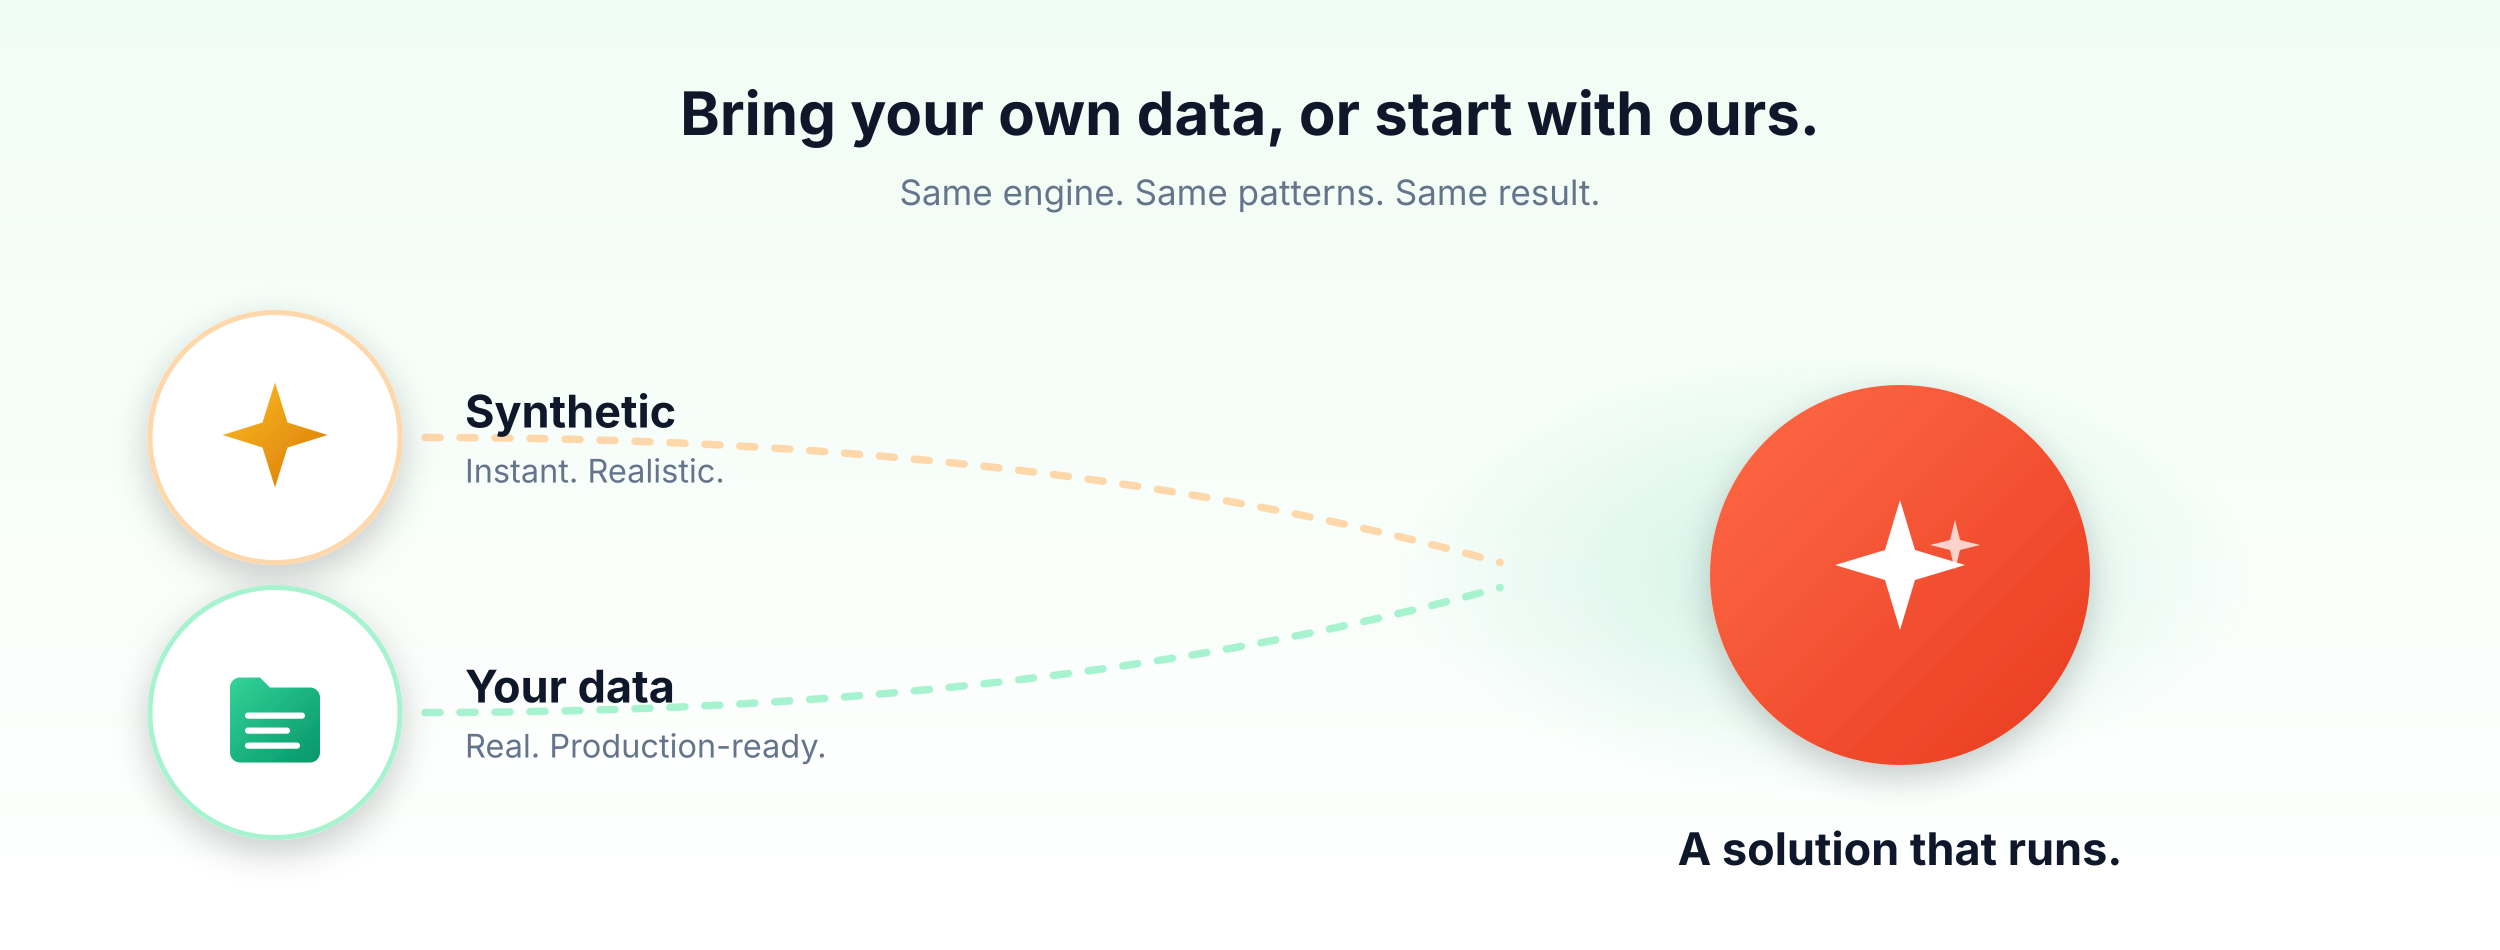
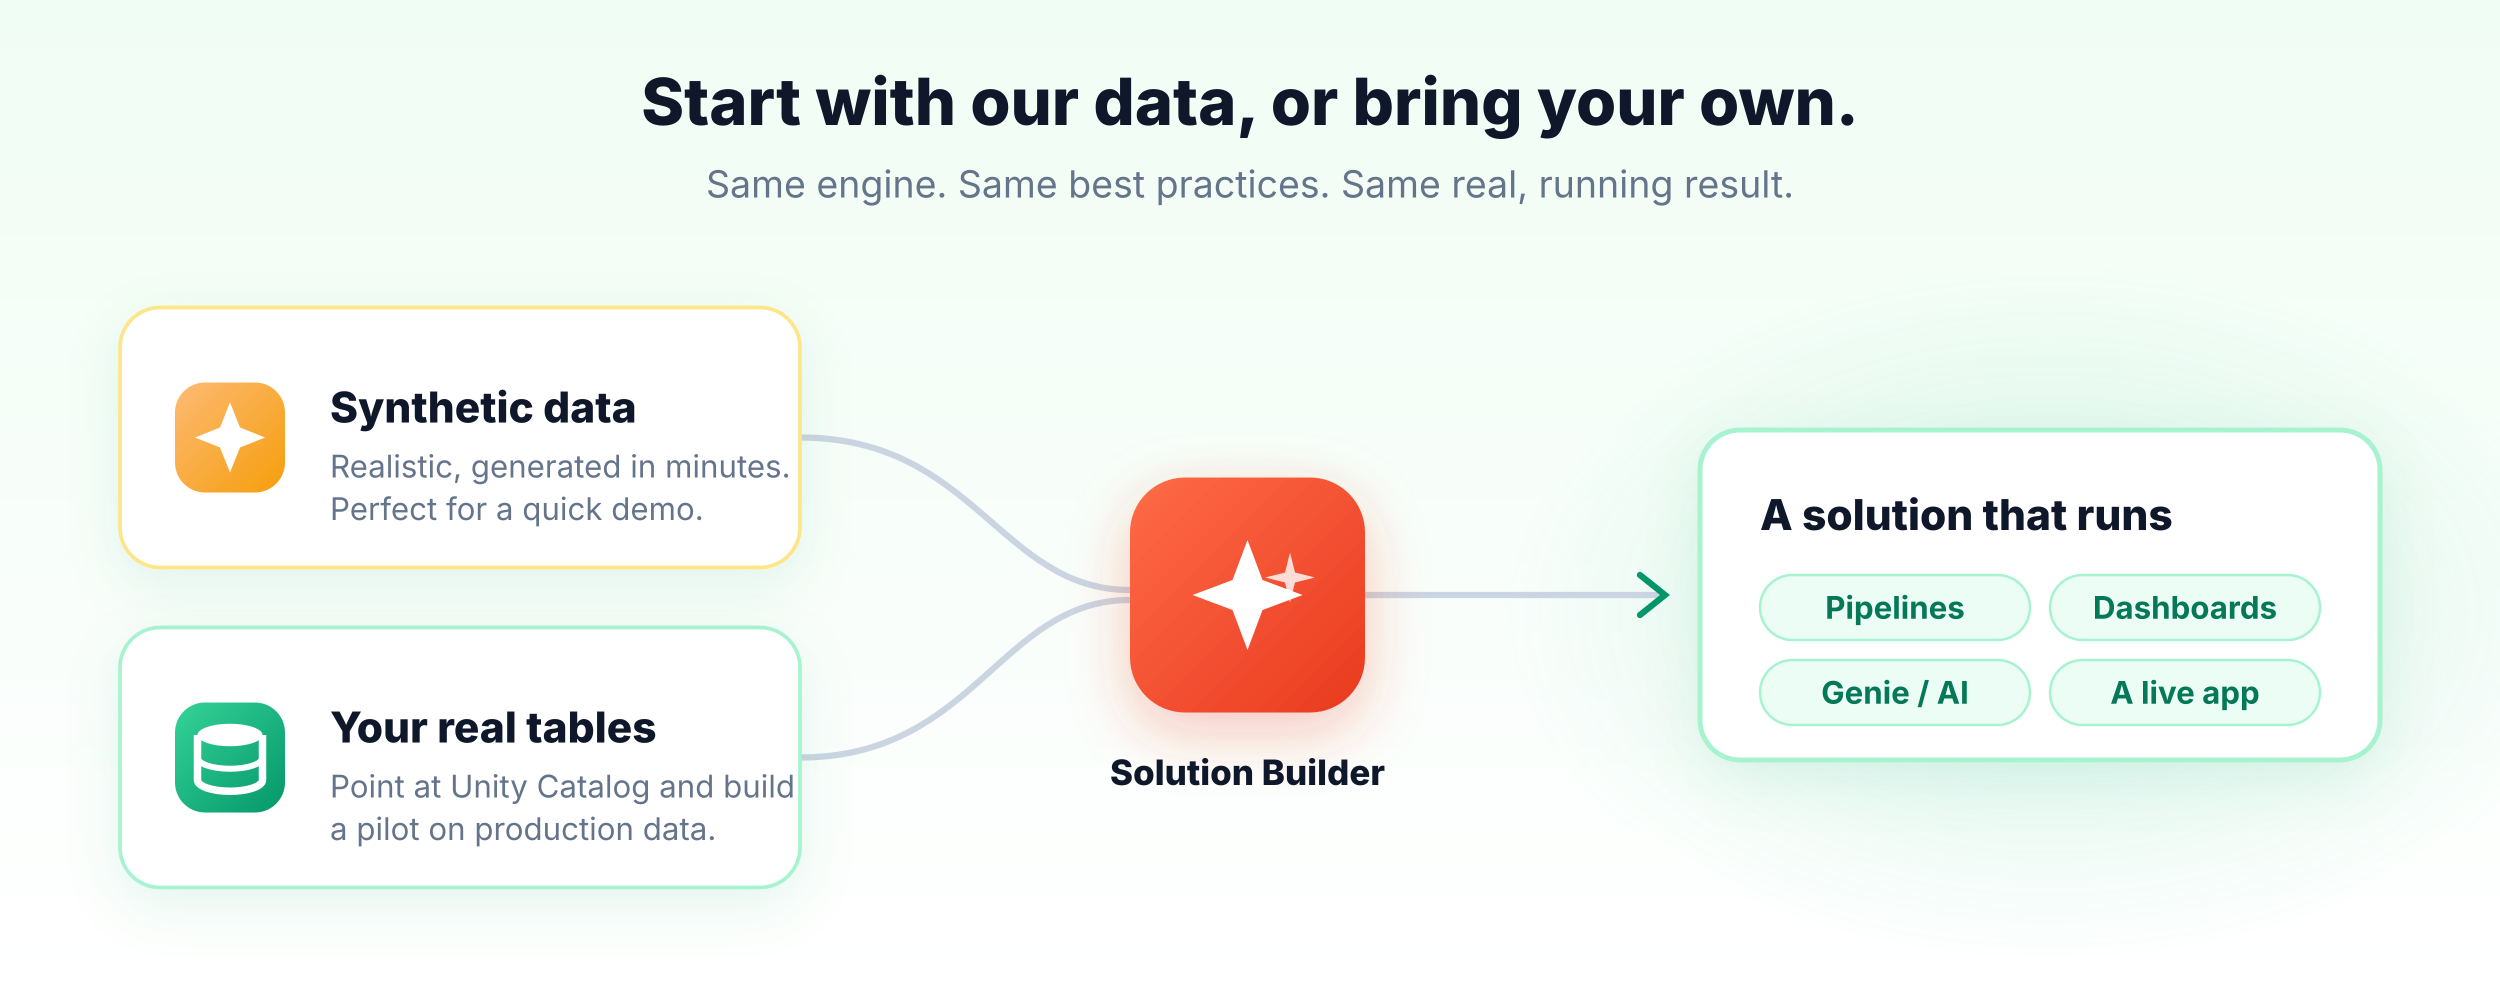
- <svg xmlns="http://www.w3.org/2000/svg" viewBox="0 0 1000 380" font-family="-apple-system, BlinkMacSystemFont, 'Segoe UI', Inter, sans-serif">
+ <svg xmlns="http://www.w3.org/2000/svg" viewBox="0 0 1000 400" font-family="-apple-system, BlinkMacSystemFont, 'Segoe UI', Inter, sans-serif">
  <defs>
-     <linearGradient id="dBg" x1="0" y1="0" x2="0" y2="1">
+     <linearGradient id="cBg" x1="0" y1="0" x2="0" y2="1">
      <stop offset="0%" stop-color="#F0FDF4" />
      <stop offset="100%" stop-color="#FFFFFF" />
    </linearGradient>
-     <linearGradient id="dGreen" x1="0" y1="0" x2="1" y2="1">
+     <linearGradient id="cGreen" x1="0" y1="0" x2="1" y2="1">
      <stop offset="0%" stop-color="#34D399" />
      <stop offset="100%" stop-color="#059669" />
    </linearGradient>
-     <linearGradient id="dAmber" x1="0" y1="0" x2="1" y2="1">
-       <stop offset="0%" stop-color="#FBBF24" />
-       <stop offset="100%" stop-color="#D97706" />
+     <linearGradient id="cAmber" x1="0" y1="0" x2="1" y2="1">
+       <stop offset="0%" stop-color="#FDBA74" />
+       <stop offset="100%" stop-color="#F59E0B" />
    </linearGradient>
-     <linearGradient id="dBrick" x1="0" y1="0" x2="1" y2="1">
+     <linearGradient id="cBrick" x1="0" y1="0" x2="1" y2="1">
      <stop offset="0%" stop-color="#FF6B47" />
      <stop offset="100%" stop-color="#E83A1F" />
    </linearGradient>
-     <radialGradient id="dGlow" cx="0.5" cy="0.5" r="0.5">
-       <stop offset="0%" stop-color="#10B981" stop-opacity="0.18" />
+     <radialGradient id="cGlow" cx="0.5" cy="0.5" r="0.5">
+       <stop offset="0%" stop-color="#10B981" stop-opacity="0.16" />
      <stop offset="100%" stop-color="#10B981" stop-opacity="0" />
    </radialGradient>
-     <filter id="dShadow" x="-30%" y="-30%" width="160%" height="160%">
-       <feGaussianBlur in="SourceAlpha" stdDeviation="7" />
-       <feOffset dx="0" dy="5" />
-       <feComponentTransfer>
-         <feFuncA type="linear" slope="0.2" />
-       </feComponentTransfer>
-       <feMerge>
-         <feMergeNode />
-         <feMergeNode in="SourceGraphic" />
-       </feMerge>
+     <filter id="cCard" x="-20%" y="-20%" width="140%" height="150%">
+       <feDropShadow dx="0" dy="7" stdDeviation="11" flood-color="#059669" flood-opacity="0.10" />
+     </filter>
+     <filter id="cBrickSh" x="-40%" y="-40%" width="180%" height="180%">
+       <feDropShadow dx="0" dy="8" stdDeviation="12" flood-color="#E83A1F" flood-opacity="0.28" />
    </filter>
  </defs>
-   <rect width="1000" height="380" fill="url(#dBg)" />
-   <text x="500" y="54" text-anchor="middle" font-size="24" font-weight="700" fill="#0F172A">Bring your own data, or start with ours.</text>
-   <text x="500" y="82" text-anchor="middle" font-size="14" fill="#64748B">Same engine. Same patterns. Same result.</text>
-   <ellipse cx="730" cy="230" rx="170" ry="90" fill="url(#dGlow)" />
-   <path d="M 170 175 Q 420 175 600 225" stroke="#FED7AA" stroke-width="3" stroke-dasharray="6 8" fill="none" stroke-linecap="round" />
-   <path d="M 170 285 Q 420 285 600 235" stroke="#A7F3D0" stroke-width="3" stroke-dasharray="6 8" fill="none" stroke-linecap="round" />
-   <g transform="translate(110, 175)">
-     <g filter="url(#dShadow)">
-       <circle r="50" fill="#FFFFFF" stroke="#FED7AA" stroke-width="2" />
-       <g transform="translate(0, 0)" fill="url(#dAmber)">
-         <path d="M 0 -22 L 5 -6 L 21 -1 L 5 4 L 0 20 L -5 4 L -21 -1 L -5 -6 Z" />
+   <rect width="1000" height="400" fill="url(#cBg)" />
+   <ellipse cx="820" cy="245" rx="220" ry="140" fill="url(#cGlow)" />
+   <text x="500" y="50" text-anchor="middle" font-size="26" font-weight="800" fill="#0F172A">Start with our data, or bring your own.</text>
+   <text x="500" y="79" text-anchor="middle" font-size="15" fill="#64748B">Same engine. Same best practices. Same real, running result.</text>
+   <g stroke="#CBD5E1" stroke-width="2.5" fill="none" stroke-linecap="round">
+     <path d="M 320 175 C 390 175 400 236 452 236" />
+     <path d="M 320 303 C 390 303 400 240 452 240" />
+     <path d="M 546 238 h 118" />
+     <path d="M 656 230 l 10 8 l -10 8" stroke="#059669" />
+   </g>
+   <g transform="translate(48, 123)">
+     <rect width="272" height="104" rx="16" fill="#FFFFFF" stroke="#FDE68A" stroke-width="1.5" filter="url(#cCard)" />
+     <rect x="22" y="30" width="44" height="44" rx="12" fill="url(#cAmber)" />
+     <g transform="translate(44, 52)" fill="#FFFFFF">
+       <path d="M 0 -14 L 4 -4 L 14 0 L 4 4 L 0 14 L -4 4 L -14 0 L -4 -4 Z" />
+     </g>
+     <text x="84" y="46" font-size="17" font-weight="800" fill="#0F172A">Synthetic data</text>
+     <text x="84" y="68" font-size="12.5" fill="#64748B">Realistic, generated in minutes.</text>
+     <text x="84" y="85" font-size="12.5" fill="#64748B">Perfect for a quick demo.</text>
+   </g>
+   <g transform="translate(48, 251)">
+     <rect width="272" height="104" rx="16" fill="#FFFFFF" stroke="#A7F3D0" stroke-width="1.5" filter="url(#cCard)" />
+     <rect x="22" y="30" width="44" height="44" rx="12" fill="url(#cGreen)" />
+     <g transform="translate(44, 52)" fill="#FFFFFF">
+       <ellipse cx="0" cy="-9" rx="13" ry="4.5" />
+       <path d="M -13 -9 v 18 c 0 2.5 5.8 4.5 13 4.5 s 13 -2 13 -4.5 v -18" fill="none" stroke="#FFFFFF" stroke-width="3" />
+       <path d="M -13 0 c 0 2.5 5.8 4.5 13 4.5 s 13 -2 13 -4.5" fill="none" stroke="#FFFFFF" stroke-width="2.4" />
+     </g>
+     <text x="84" y="46" font-size="17" font-weight="800" fill="#0F172A">Your real tables</text>
+     <text x="84" y="68" font-size="12.5" fill="#64748B">Point at Unity Catalog and build</text>
+     <text x="84" y="85" font-size="12.5" fill="#64748B">a pilot on production data.</text>
+   </g>
+   <g transform="translate(499, 238)">
+     <rect x="-47" y="-47" width="94" height="94" rx="22" fill="url(#cBrick)" filter="url(#cBrickSh)" />
+     <g fill="#FFFFFF">
+       <path d="M 0 -22 L 6 -6 L 22 0 L 6 6 L 0 22 L -6 6 L -22 0 L -6 -6 Z" />
+       <path d="M 17 -17 L 19 -9 L 27 -7 L 19 -5 L 17 3 L 15 -5 L 7 -7 L 15 -9 Z" opacity="0.8" />
+     </g>
+     <text x="0" y="76" text-anchor="middle" font-size="14" font-weight="800" fill="#0F172A">Solution Builder</text>
+   </g>
+   <g transform="translate(680, 172)">
+     <rect width="272" height="132" rx="16" fill="#FFFFFF" stroke="#A7F3D0" stroke-width="2" filter="url(#cCard)" />
+     <text x="24" y="40" font-size="17" font-weight="800" fill="#0F172A">A solution that runs</text>
+     <g font-size="12.5" font-weight="700" fill="#047857">
+       <g transform="translate(24, 58)">
+         <rect width="108" height="26" rx="13" fill="#ECFDF5" stroke="#A7F3D0" />
+         <text x="54" y="17.5" text-anchor="middle">Pipelines</text>
+       </g>
+       <g transform="translate(140, 58)">
+         <rect width="108" height="26" rx="13" fill="#ECFDF5" stroke="#A7F3D0" />
+         <text x="54" y="17.5" text-anchor="middle">Dashboards</text>
+       </g>
+       <g transform="translate(24, 92)">
+         <rect width="108" height="26" rx="13" fill="#ECFDF5" stroke="#A7F3D0" />
+         <text x="54" y="17.5" text-anchor="middle">Genie / AI</text>
+       </g>
+       <g transform="translate(140, 92)">
+         <rect width="108" height="26" rx="13" fill="#ECFDF5" stroke="#A7F3D0" />
+         <text x="54" y="17.5" text-anchor="middle">A live app</text>
      </g>
    </g>
-     <text x="76" y="-4" font-size="18" font-weight="700" fill="#0F172A">Synthetic</text>
-     <text x="76" y="18" font-size="13" fill="#64748B">Instant. Realistic.</text>
-   </g>
-   <g transform="translate(110, 285)">
-     <g filter="url(#dShadow)">
-       <circle r="50" fill="#FFFFFF" stroke="#A7F3D0" stroke-width="2" />
-       <g transform="translate(-22, -22)" fill="url(#dGreen)">
-         <path d="M 4 12 L 4 38 a 4 4 0 0 0 4 4 h 28 a 4 4 0 0 0 4 -4 v -22 a 4 4 0 0 0 -4 -4 h -16 l -4 -4 h -8 a 4 4 0 0 0 -4 4 z" />
-         <rect x="10" y="22" width="24" height="2.5" rx="1.2" fill="#FFFFFF" />
-         <rect x="10" y="28" width="18" height="2.5" rx="1.2" fill="#FFFFFF" />
-         <rect x="10" y="34" width="22" height="2.5" rx="1.2" fill="#FFFFFF" />
-       </g>
-     </g>
-     <text x="76" y="-4" font-size="18" font-weight="700" fill="#0F172A">Your data</text>
-     <text x="76" y="18" font-size="13" fill="#64748B">Real. Production-ready.</text>
-   </g>
-   <g transform="translate(760, 230)">
-     <g filter="url(#dShadow)">
-       <circle r="76" fill="url(#dBrick)" />
-       <g transform="translate(0, 0)" fill="#FFFFFF">
-         <path d="M 0 -30 L 6 -10 L 26 -4 L 6 2 L 0 22 L -6 2 L -26 -4 L -6 -10 Z" />
-         <path d="M 22 -22 L 24 -14 L 32 -12 L 24 -10 L 22 -2 L 20 -10 L 12 -12 L 20 -14 Z" opacity="0.75" />
-       </g>
-     </g>
-     <text x="0" y="116" text-anchor="middle" font-size="18" font-weight="700" fill="#0F172A">A solution that runs.</text>
  </g>
</svg>
